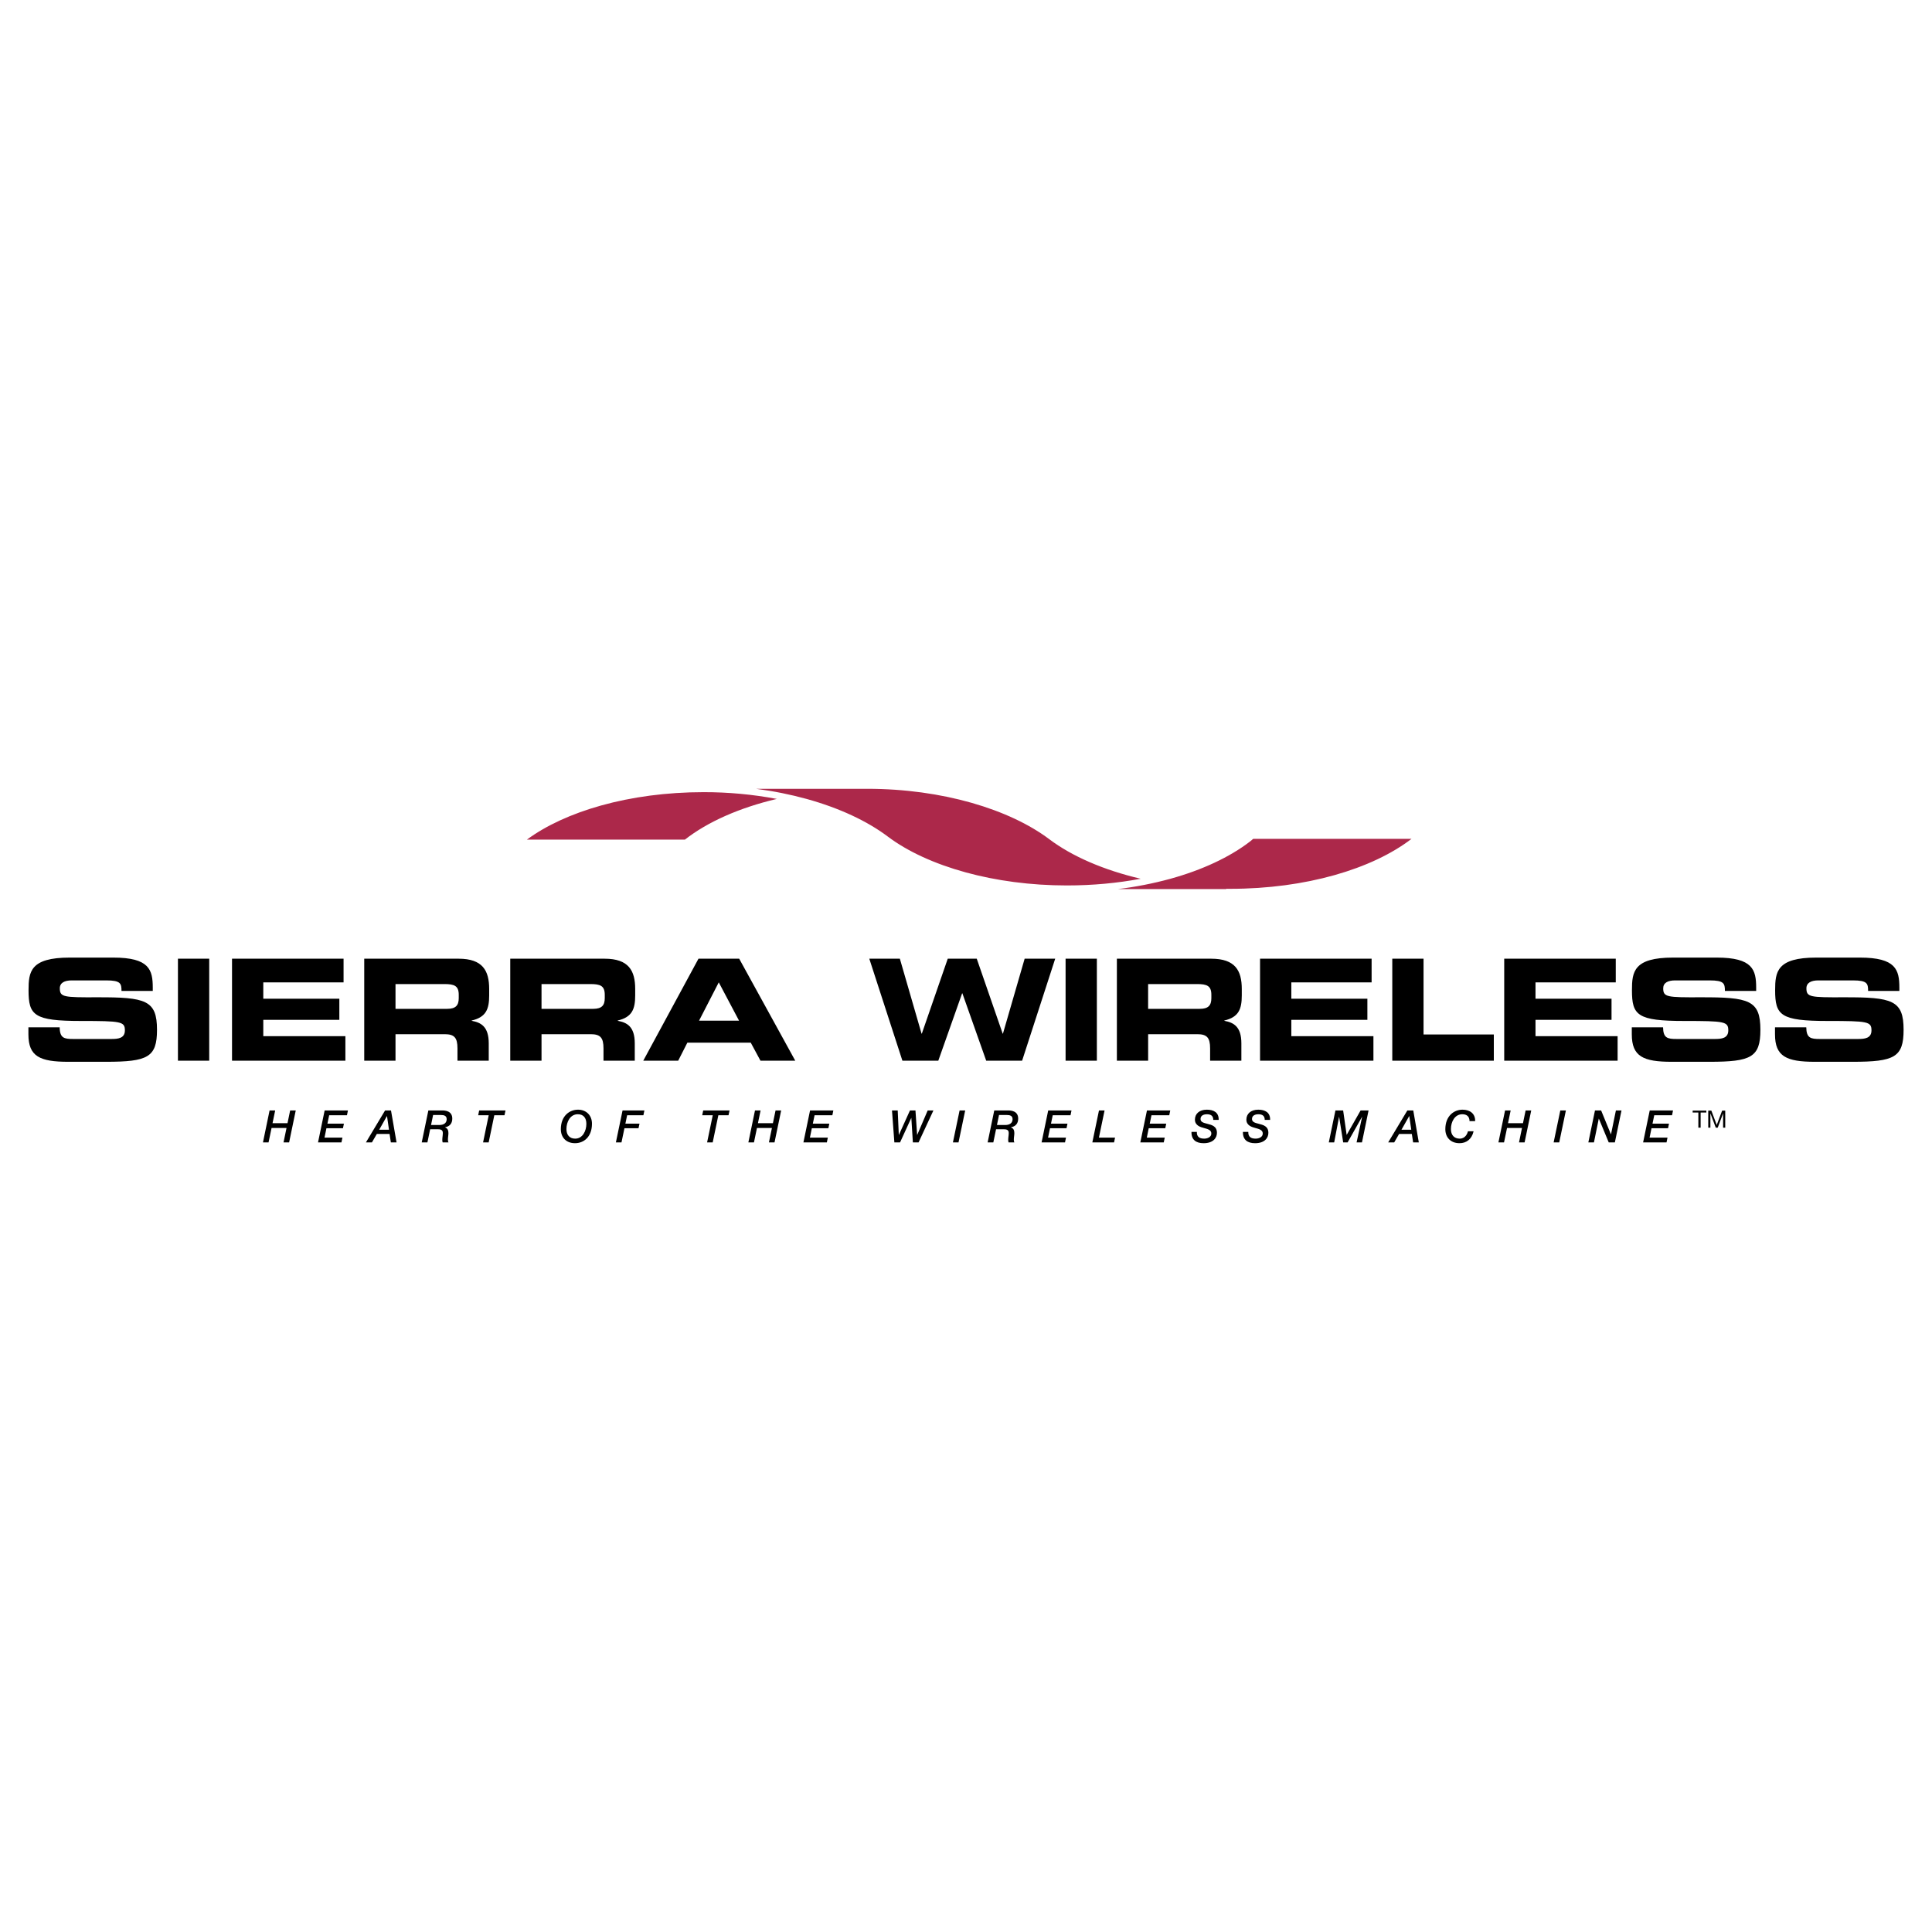
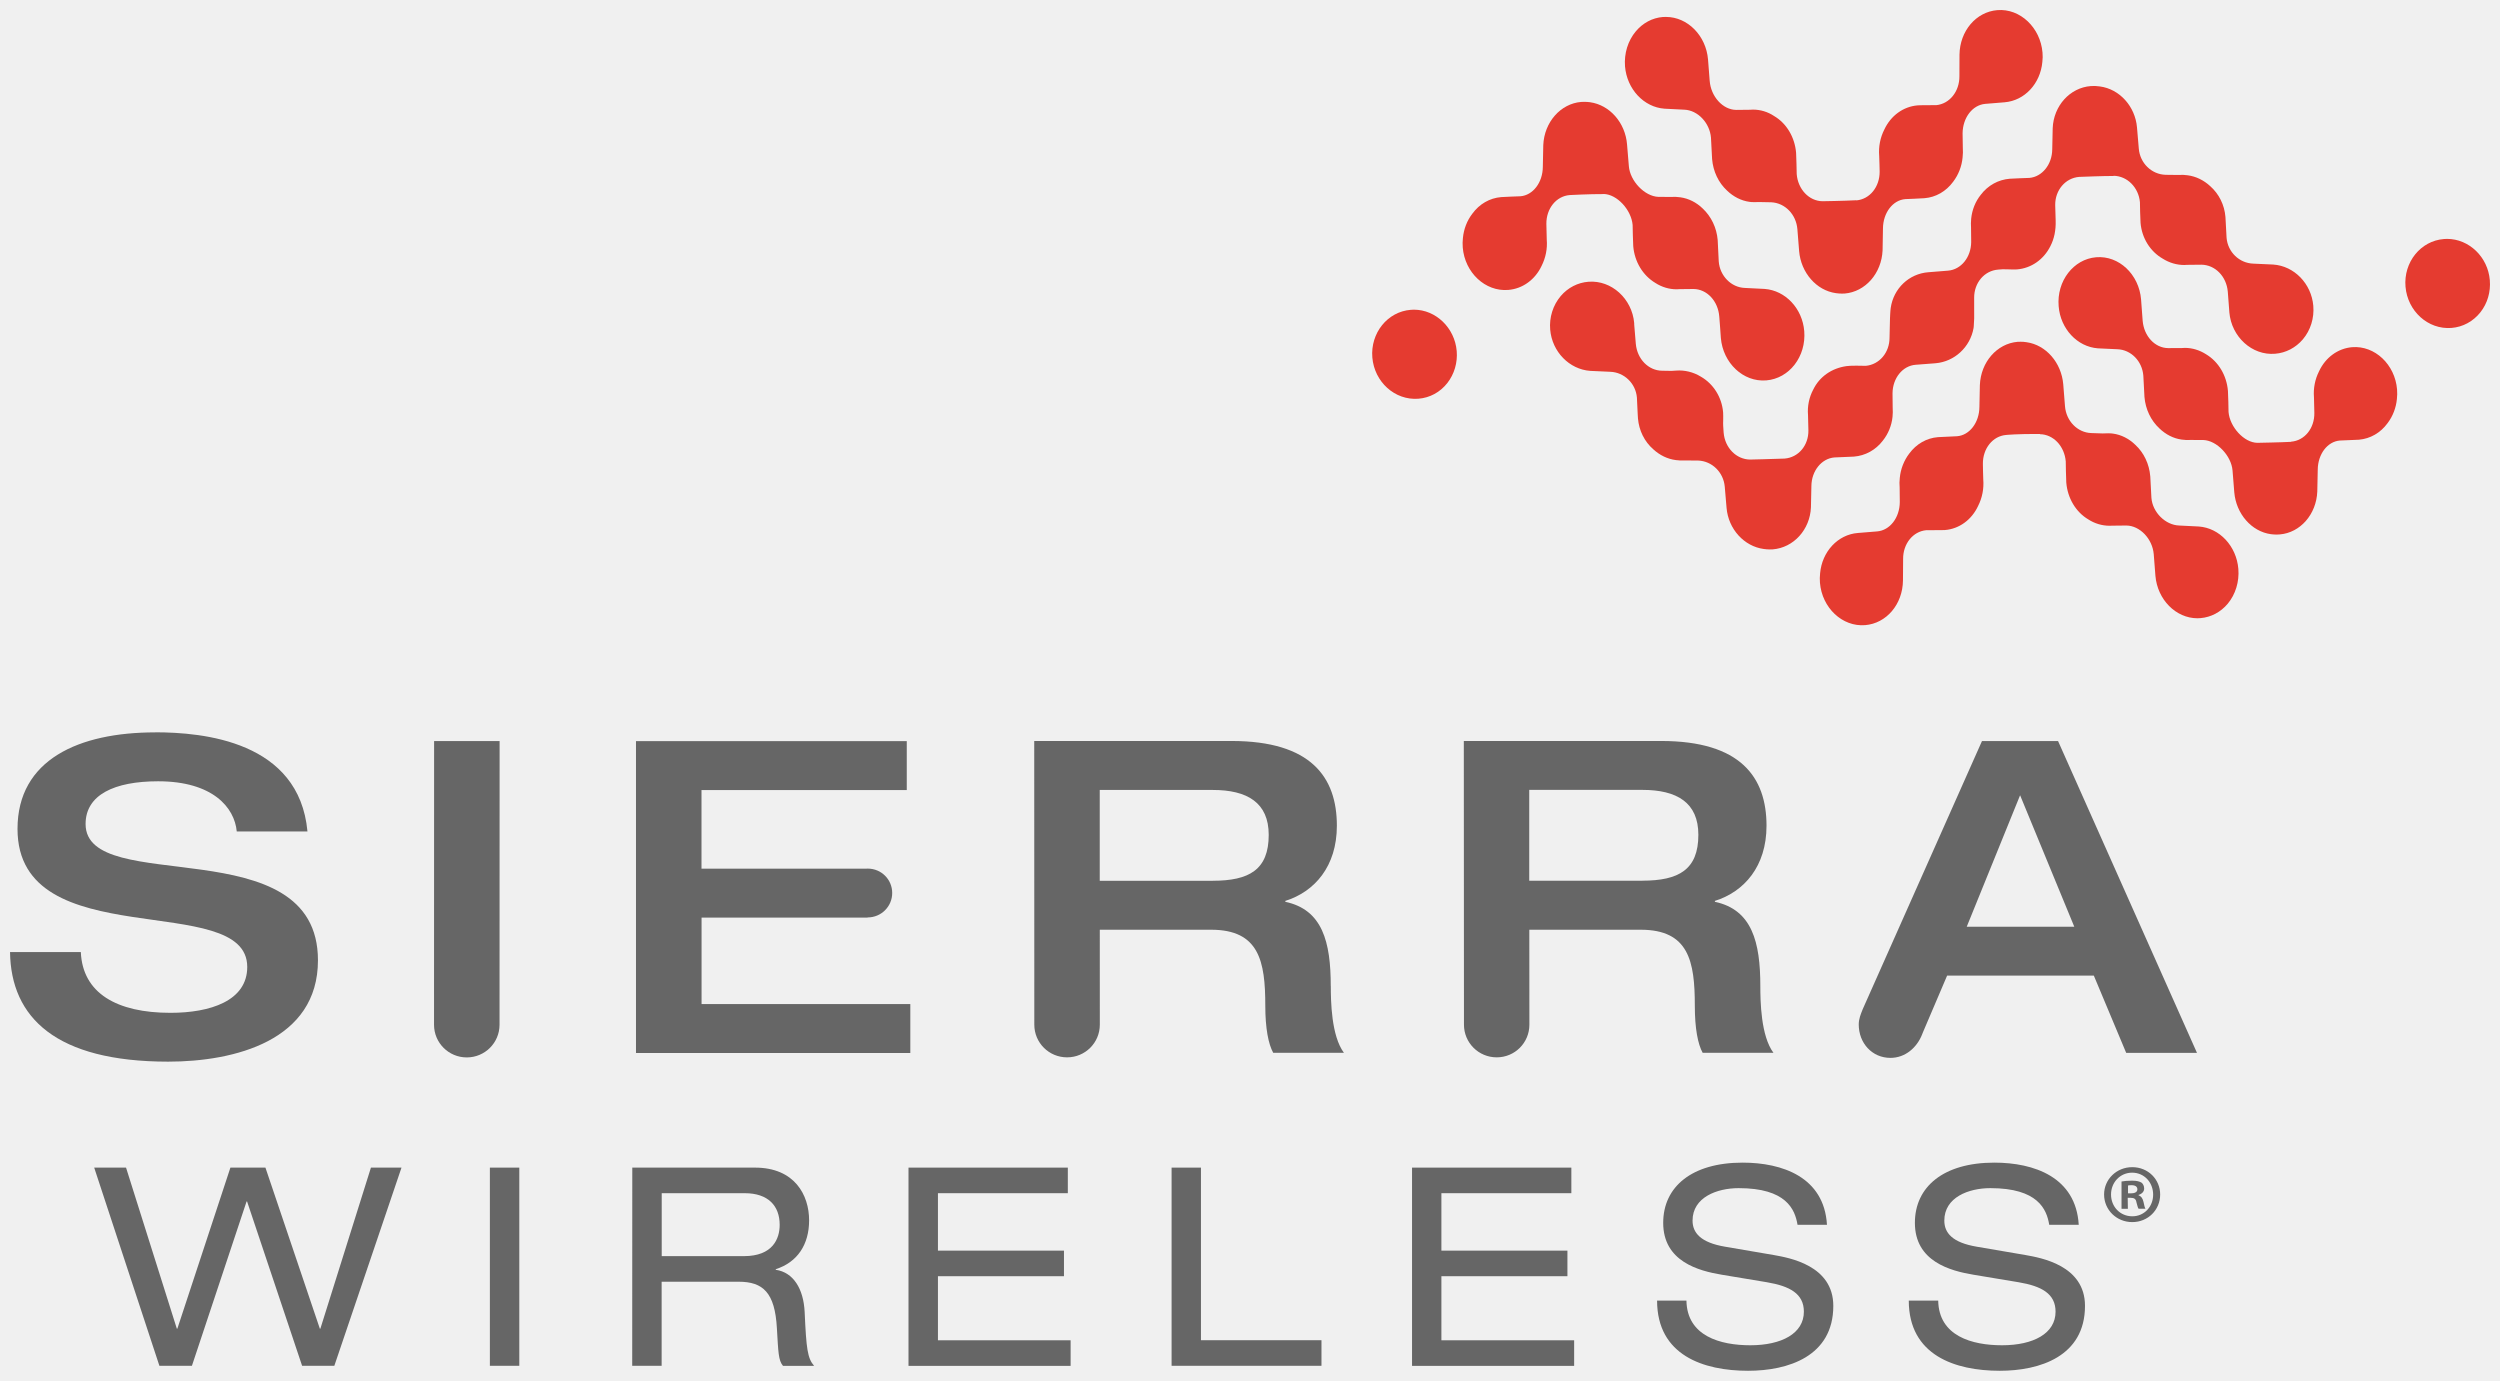
- <svg xmlns="http://www.w3.org/2000/svg" width="2500" height="2500" viewBox="0 0 192.756 192.756">
-   <g fill-rule="evenodd" clip-rule="evenodd">
-     <path fill="#fff" d="M0 0h192.756v192.756H0V0z" />
-     <path d="M2.834 102.494h3.12c.014 1.082.45 1.166 1.349 1.166h3.822c.66 0 1.335-.07 1.335-.857 0-.885-.366-.941-4.385-.941-4.693 0-5.227-.562-5.227-3.064 0-1.84.168-3.259 4.103-3.259h4.356c3.597 0 3.935 1.222 3.935 3.007v.322h-3.12c0-.744-.084-1.053-1.518-1.053H7.149c-.703 0-1.181.238-1.181.787 0 .885.379.912 3.724.898 4.847-.014 5.972.281 5.972 3.246 0 2.74-.927 3.189-5.073 3.189h-3.78c-2.838 0-3.977-.533-3.977-2.74v-.701zM17.753 95.65h3.121v10.174h-3.121V95.65zM23.149 95.65h11.129v2.36h-8.01v1.631h7.588v2.107h-7.588v1.631h8.192v2.445H23.149V95.65zM36.341 95.65h9.415c2.403 0 3.049 1.194 3.049 3.022v.646c0 1.361-.309 2.162-1.743 2.5v.029c.928.168 1.7.576 1.7 2.248v1.729h-3.12v-1.223c0-1.068-.309-1.42-1.278-1.42H39.46v2.643h-3.12V95.65h.001zm3.119 5.002h5.157c.843 0 1.152-.338 1.152-1.068v-.336c0-.9-.45-1.068-1.433-1.068H39.46v2.472zM50.908 95.65h9.415c2.403 0 3.05 1.194 3.05 3.022v.646c0 1.361-.31 2.162-1.743 2.5v.029c.928.168 1.701.576 1.701 2.248v1.729h-3.12v-1.223c0-1.068-.309-1.42-1.279-1.42h-4.904v2.643h-3.12V95.65zm3.12 5.002h5.157c.843 0 1.152-.338 1.152-1.068v-.336c0-.9-.45-1.068-1.433-1.068h-4.876v2.472zM69.688 95.65h4.062l5.592 10.174h-3.47l-.97-1.799h-6.323l-.914 1.799H64.18l5.508-10.174zm.057 6.182h3.99l-2.023-3.822-1.967 3.822zM86.73 95.65h3.049l2.164 7.475h.028l2.586-7.475h2.894l2.586 7.475h.027l2.165-7.475h3.048l-3.3 10.174h-3.584l-2.375-6.717h-.028l-2.375 6.717h-3.583L86.73 95.65zM106.314 95.65h3.12v10.174h-3.12V95.65zM111.43 95.65h9.414c2.402 0 3.049 1.194 3.049 3.022v.646c0 1.361-.309 2.162-1.742 2.5v.029c.928.168 1.701.576 1.701 2.248v1.729h-3.119v-1.223c0-1.068-.311-1.42-1.279-1.42h-4.904v2.643h-3.119V95.65h-.001zm3.119 5.002h5.156c.844 0 1.152-.338 1.152-1.068v-.336c0-.9-.449-1.068-1.434-1.068h-4.875v2.472h.001zM125.715 95.65h11.131v2.36h-8.01v1.631h7.588v2.107h-7.588v1.631h8.191v2.445h-11.312V95.65zM138.908 95.65h3.119v7.559h7.012v2.615h-10.131V95.65zM150.076 95.65h11.129v2.36h-8.008v1.631h7.586v2.107h-7.586v1.631h8.192v2.445h-11.313V95.65zM162.805 102.494h3.119c.016 1.082.451 1.166 1.35 1.166h3.822c.66 0 1.336-.07 1.336-.857 0-.885-.367-.941-4.385-.941-4.693 0-5.227-.562-5.227-3.064 0-1.84.168-3.259 4.102-3.259h4.357c3.596 0 3.934 1.222 3.934 3.007v.322h-3.119c0-.744-.084-1.053-1.518-1.053h-3.457c-.703 0-1.18.238-1.18.787 0 .885.379.912 3.723.898 4.848-.014 5.973.281 5.973 3.246 0 2.74-.928 3.189-5.072 3.189h-3.781c-2.838 0-3.977-.533-3.977-2.74v-.701zM177.092 102.494h3.119c.016 1.082.451 1.166 1.35 1.166h3.822c.66 0 1.334-.07 1.334-.857 0-.885-.365-.941-4.383-.941-4.693 0-5.229-.562-5.229-3.064 0-1.84.17-3.259 4.104-3.259h4.355c3.598 0 3.936 1.222 3.936 3.007v.322h-3.119c0-.744-.084-1.053-1.518-1.053h-3.457c-.703 0-1.18.238-1.18.787 0 .885.379.912 3.723.898 4.848-.014 5.973.281 5.973 3.246 0 2.74-.928 3.189-5.074 3.189h-3.779c-2.838 0-3.977-.533-3.977-2.74v-.701zM26.896 110.789h.559l-.264 1.27h1.494l.263-1.27h.559l-.662 3.191h-.558l.299-1.439h-1.493l-.3 1.439h-.558l.661-3.191zM32.39 110.789h2.324l-.098.482h-1.775l-.174.836h1.645l-.094.455h-1.649l-.193.936h1.789l-.099.482h-2.337l.661-3.191zM38.42 110.789h.59l.554 3.191h-.568l-.129-.846h-1.27l-.491.846h-.599l1.913-3.191zm.192.563h-.009l-.769 1.359h.975l-.197-1.359zM42.737 110.789h1.382c.272 0 1.005.035 1.005.812 0 .506-.272.787-.724.867v.01c.268.098.34.312.34.576 0 .219-.054.443-.049.662 0 .09.009.184.058.264h-.585a.737.737 0 0 1-.036-.246c0-.236.053-.465.053-.697 0-.371-.299-.371-.599-.371h-.666l-.273 1.314h-.568l.662-3.191zm.268 1.453h.818c.474 0 .742-.211.742-.582 0-.348-.277-.416-.572-.416h-.782l-.206.998zM47.806 110.789h2.629l-.103.482h-1.015l-.563 2.709h-.559l.563-2.709h-1.05l.098-.482zM57.666 110.713c.84 0 1.395.576 1.395 1.395 0 1.342-.836 1.949-1.689 1.949-.913 0-1.417-.604-1.417-1.395 0-1.342.879-1.949 1.711-1.949zm-.277 2.889c.737 0 1.113-.766 1.113-1.477 0-.594-.294-.957-.854-.957-.76 0-1.135.766-1.135 1.477 0 .593.317.957.876.957zM62.113 110.789h2.178l-.099.482h-1.623l-.174.836h1.408l-.098.455h-1.404l-.295 1.418h-.559l.666-3.191zM70.158 110.789h2.629l-.103.482h-1.015l-.563 2.709h-.559l.564-2.709H70.06l.098-.482zM75.325 110.789h.559l-.264 1.27h1.493l.264-1.27h.559l-.662 3.191h-.559l.3-1.439h-1.493l-.3 1.439h-.558l.661-3.191zM80.819 110.789h2.324l-.098.482H81.27l-.174.836h1.645l-.094.455h-1.649l-.193.936h1.788l-.098.482h-2.338l.662-3.191zM88.994 110.789h.572l.107 2.441h.009l1.105-2.441h.549l.165 2.441h.009l1.046-2.441h.572l-1.483 3.191h-.568l-.152-2.439h-.009l-1.118 2.439h-.567l-.237-3.191zM95.739 110.789h.558l-.666 3.191h-.559l.667-3.191zM99.197 110.789h1.381c.273 0 1.006.035 1.006.812 0 .506-.271.787-.723.867v.01c.268.098.34.312.34.576 0 .219-.055.443-.051.662 0 .09.01.184.059.264h-.586a.791.791 0 0 1-.035-.246c0-.236.055-.465.055-.697 0-.371-.301-.371-.6-.371h-.666l-.273 1.314h-.568l.661-3.191zm.27 1.453h.816c.475 0 .742-.211.742-.582 0-.348-.277-.416-.572-.416h-.781l-.205.998zM104.58 110.789h2.324l-.099.482h-1.774l-.174.836h1.645l-.094.455h-1.65l-.192.936h1.788l-.098.482h-2.338l.662-3.191zM109.645 110.789h.558l-.564 2.709h1.609l-.098.482h-2.168l.663-3.191zM114.432 110.789h2.324l-.098.482h-1.775l-.174.836h1.645l-.094.455h-1.651l-.191.936h1.789l-.1.482h-2.337l.662-3.191zM119.41 112.926c-.021.496.27.676.734.676.303 0 .711-.139.711-.51 0-.363-.371-.451-.766-.559-.281-.078-.871-.221-.871-.828 0-.576.434-.992 1.189-.992.666 0 1.207.268 1.18 1.02h-.537c-.004-.398-.219-.564-.652-.564-.152 0-.621.045-.621.471 0 .312.312.389.666.479.451.115.971.236.971.906 0 .496-.363 1.033-1.328 1.033-.75 0-1.234-.336-1.211-1.131h.535v-.001zM124.543 112.926c-.023.496.268.676.732.676.305 0 .711-.139.711-.51 0-.363-.371-.451-.764-.559-.281-.078-.871-.221-.871-.828 0-.576.434-.992 1.188-.992.666 0 1.207.268 1.18 1.02h-.535c-.004-.398-.219-.564-.652-.564-.152 0-.621.045-.621.471 0 .312.312.389.666.479.451.115.969.236.969.906 0 .496-.361 1.033-1.328 1.033-.75 0-1.232-.336-1.211-1.131h.536v-.001zM133.236 110.789h.77l.348 2.432h.009l1.385-2.432h.793l-.658 3.191h-.537l.554-2.556h-.007l-1.444 2.556h-.439l-.403-2.556h-.007l-.489 2.556h-.537l.662-3.191zM140.412 110.789h.59l.553 3.191h-.566l-.131-.846h-1.27l-.49.846h-.6l1.914-3.191zm.192.563h-.01l-.768 1.359h.975l-.197-1.359zM146.615 111.854c0-.447-.264-.686-.721-.686-.76 0-1.135.766-1.135 1.477 0 .594.318.957.877.957.576 0 .764-.516.826-.734h.559c-.184.805-.736 1.189-1.402 1.189-.912 0-1.418-.604-1.418-1.395 0-1.342.881-1.949 1.713-1.949.756 0 1.283.406 1.26 1.141h-.559zM150.16 110.789h.559l-.264 1.27h1.492l.264-1.27h.56l-.662 3.191h-.558l.299-1.439h-1.493l-.3 1.439h-.559l.662-3.191zM155.672 110.789h.558l-.666 3.191h-.558l.666-3.191zM159.131 110.789h.613l.979 2.383h.007l.489-2.383h.558l-.662 3.191h-.611l-.984-2.369h-.01l-.483 2.369h-.558l.662-3.191zM164.594 110.789h2.324l-.098.482h-1.775l-.174.836h1.645l-.094.455h-1.651l-.191.936h1.787l-.097.482h-2.338l.662-3.191zM169.445 110.998h-.568v-.191h1.363v.191h-.568v1.512h-.227v-1.512zM170.432 110.807h.31l.537 1.431.539-1.431h.309v1.703h-.213v-1.416h-.006l-.531 1.416h-.193l-.532-1.416h-.006v1.416h-.214v-1.703z" />
-     <path d="M68.331 83.771c2.251-1.764 5.429-3.18 9.175-4.063a39.337 39.337 0 0 0-7.308-.674c-3.699 0-7.178.481-10.216 1.328-2.959.826-5.5 1.997-7.416 3.409h15.765zm43.189 4.934h10.83v-.03l.406.002c7.523 0 14.156-1.978 18.072-4.986h-15.795l-.318.266c-2.027 1.558-4.766 2.842-7.969 3.726a36.694 36.694 0 0 1-5.226 1.022zm2.287-1.032c-3.695-.865-6.859-2.243-9.115-3.942-3.945-2.971-10.653-5.032-18.176-5.032H75.425c1.774.23 3.468.574 5.052 1.012 3.253.9 6.042 2.204 8.098 3.752 1.97 1.483 4.651 2.72 7.785 3.578 3.021.827 6.459 1.3 10.078 1.3 2.589 0 5.07-.236 7.369-.668z" fill="#ac284a" />
+ <svg xmlns="http://www.w3.org/2000/svg" width="125.2" height="69.15" viewBox="0 0 33.126 18.296" version="1.1" id="svg12315">
+   <defs id="defs12309" />
+   <g id="layer1" transform="translate(-81.08725,-133.5054)">
+     <g id="g12450" transform="translate(0.1322917,-0.1322915)">
+       <path id="path11632" style="fill:#666666;fill-opacity:1;fill-rule:nonzero;stroke:none;stroke-width:0.353" d="m 84.229,149.558 h -0.007 l -0.724,2.177 h -0.431 l -0.864,-2.626 h 0.422 l 0.673,2.134 h 0.007 l 0.703,-2.134 h 0.464 l 0.721,2.134 h 0.007 l 0.67,-2.134 h 0.405 l -0.89,2.626 h -0.427 z" />
+       <path d="m 87.446,149.109 h 0.39 v 2.626 h -0.39 z" style="fill:#666666;fill-opacity:1;fill-rule:nonzero;stroke:none;stroke-width:0.353" id="path11634" />
+       <path id="path11638" style="fill:#666666;fill-opacity:1;fill-rule:nonzero;stroke:none;stroke-width:0.353" d="m 89.333,149.109 h 1.626 c 0.526,0 0.717,0.364 0.717,0.699 0,0.321 -0.155,0.555 -0.442,0.647 v 0.008 c 0.232,0.033 0.368,0.25 0.383,0.559 0.022,0.489 0.037,0.611 0.125,0.714 h -0.412 c -0.062,-0.073 -0.062,-0.183 -0.081,-0.5 -0.026,-0.471 -0.183,-0.615 -0.507,-0.615 h -1.02 v 1.114 h -0.39 z m 1.479,1.173 c 0.383,0 0.474,-0.231 0.474,-0.415 0,-0.25 -0.151,-0.419 -0.463,-0.419 h -1.1 v 0.834 z" />
+       <path id="path11642" style="fill:#666666;fill-opacity:1;fill-rule:nonzero;stroke:none;stroke-width:0.353" d="m 92.993,149.109 h 2.111 v 0.339 h -1.721 v 0.761 h 1.67 v 0.339 h -1.67 v 0.849 h 1.758 v 0.339 H 92.993 Z" />
+       <path id="path11646" style="fill:#666666;fill-opacity:1;fill-rule:nonzero;stroke:none;stroke-width:0.353" d="m 96.479,149.109 h 0.389 v 2.287 h 1.597 v 0.339 h -1.986 z" />
+       <path id="path11650" style="fill:#666666;fill-opacity:1;fill-rule:nonzero;stroke:none;stroke-width:0.353" d="m 99.665,149.109 h 2.111 v 0.339 h -1.722 v 0.761 h 1.67 v 0.339 h -1.67 v 0.849 h 1.759 v 0.339 h -2.148 z" />
+       <path id="path11654" style="fill:#666666;fill-opacity:1;fill-rule:nonzero;stroke:none;stroke-width:0.353" d="m 103.301,150.871 c 0.007,0.471 0.45,0.592 0.846,0.592 0.416,0 0.71,-0.157 0.71,-0.445 0,-0.239 -0.188,-0.339 -0.489,-0.39 l -0.595,-0.099 c -0.313,-0.052 -0.78,-0.177 -0.78,-0.688 0,-0.478 0.379,-0.798 1.052,-0.798 0.526,0 1.081,0.191 1.118,0.824 h -0.39 c -0.034,-0.207 -0.151,-0.486 -0.78,-0.486 -0.287,0 -0.611,0.121 -0.611,0.43 0,0.162 0.107,0.291 0.431,0.346 l 0.643,0.11 c 0.206,0.037 0.791,0.136 0.791,0.674 0,0.669 -0.599,0.86 -1.129,0.86 -0.592,0 -1.206,-0.205 -1.206,-0.93 z" />
+       <path id="path11658" style="fill:#666666;fill-opacity:1;fill-rule:nonzero;stroke:none;stroke-width:0.353" d="m 106.637,150.871 c 0.008,0.471 0.449,0.592 0.846,0.592 0.416,0 0.709,-0.157 0.709,-0.445 0,-0.239 -0.187,-0.339 -0.489,-0.39 l -0.595,-0.099 c -0.313,-0.052 -0.78,-0.177 -0.78,-0.688 0,-0.478 0.379,-0.798 1.052,-0.798 0.526,0 1.082,0.191 1.119,0.824 h -0.391 c -0.033,-0.207 -0.151,-0.486 -0.78,-0.486 -0.287,0 -0.61,0.121 -0.61,0.43 0,0.162 0.105,0.291 0.43,0.346 l 0.643,0.11 c 0.206,0.037 0.791,0.136 0.791,0.674 0,0.669 -0.599,0.86 -1.129,0.86 -0.592,0 -1.206,-0.205 -1.206,-0.93 z" />
+       <path id="path11662" style="fill:#666666;fill-opacity:1;fill-rule:nonzero;stroke:none;stroke-width:0.353" d="m 83.009,143.341 c 0.636,0 1.91,0.116 2.02,1.314 h -0.937 c -0.029,-0.318 -0.319,-0.665 -1.042,-0.665 -0.579,0 -0.961,0.179 -0.961,0.566 0,0.973 3.079,0.041 3.079,1.806 0,1.065 -1.106,1.343 -1.985,1.343 -1.487,0 -2.084,-0.584 -2.095,-1.452 h 0.938 c 0.023,0.544 0.475,0.805 1.187,0.805 0.526,0 1.018,-0.157 1.018,-0.608 0,-1.025 -3.044,-0.133 -3.044,-1.829 0,-0.92 0.816,-1.279 1.823,-1.279" />
+       <path id="path11666" style="fill:#666666;fill-opacity:1;fill-rule:nonzero;stroke:none;stroke-width:0.353" d="m 86.707,143.457 c 0,0 -0.001,3.755 -0.001,3.759 0,0.24 0.194,0.433 0.434,0.433 0.239,0 0.434,-0.193 0.434,-0.433 0,-10e-4 0.001,-3.759 0.001,-3.759 z" />
+       <path id="path11670" style="fill:#666666;fill-opacity:1;fill-rule:nonzero;stroke:none;stroke-width:0.353" d="m 92.453,145.147 c 0.18,0 0.324,0.144 0.324,0.323 0,0.179 -0.145,0.324 -0.325,0.324 h -0.001 v 0.002 h -2.2 v 1.146 h 2.766 v 0.648 h -3.635 v -4.132 h 3.588 v 0.648 h -2.72 v 1.042 h 2.175 z" />
+       <path id="path11674" style="fill:#666666;fill-opacity:1;fill-rule:nonzero;stroke:none;stroke-width:0.353" d="m 108.225,143.457 h -1.008 l -1.579,3.55 c -0.028,0.07 -0.054,0.131 -0.054,0.206 0,0.245 0.176,0.442 0.42,0.442 0.196,0 0.349,-0.135 0.418,-0.307 l 0.014,-0.035 0.319,-0.748 h 1.944 l 0.429,1.024 h 0.938 z m -1.21,2.46 0.707,-1.742 0.718,1.742 z" />
+       <path id="path11678" style="fill:#666666;fill-opacity:1;fill-rule:nonzero;stroke:none;stroke-width:0.353" d="m 104.28,146.704 c 0,-0.585 -0.11,-1.012 -0.602,-1.117 v -0.012 c 0.388,-0.122 0.684,-0.457 0.684,-0.996 0,-0.642 -0.342,-1.123 -1.395,-1.123 h -2.616 c 0,0 0.002,3.758 0.002,3.759 0,0.24 0.194,0.433 0.434,0.433 0.24,0 0.433,-0.193 0.433,-0.433 0,-0.004 -10e-4,-1.258 -10e-4,-1.258 h 1.476 c 0.636,0 0.717,0.416 0.717,1.006 0,0.301 0.04,0.509 0.104,0.625 h 0.938 c -0.168,-0.225 -0.174,-0.689 -0.174,-0.885 m -1.563,-1.395 h -1.499 v -1.204 h 1.499 c 0.458,0 0.742,0.168 0.742,0.595 0,0.463 -0.261,0.608 -0.742,0.608" />
+       <path id="path11682" style="fill:#666666;fill-opacity:1;fill-rule:nonzero;stroke:none;stroke-width:0.353" d="m 98.588,146.704 c 0,-0.585 -0.109,-1.012 -0.602,-1.117 v -0.012 c 0.388,-0.122 0.683,-0.457 0.683,-0.996 0,-0.642 -0.341,-1.123 -1.395,-1.123 h -2.615 c 0,0 0.001,3.758 0.001,3.759 0,0.24 0.194,0.433 0.434,0.433 0.24,0 0.434,-0.193 0.434,-0.433 0,-0.004 -3.53e-4,-1.258 -3.53e-4,-1.258 h 1.475 c 0.636,0 0.718,0.416 0.718,1.006 0,0.301 0.041,0.509 0.105,0.625 h 0.937 c -0.168,-0.225 -0.174,-0.689 -0.174,-0.885 M 97.025,145.309 h -1.498 v -1.204 h 1.498 c 0.457,0 0.741,0.168 0.741,0.595 0,0.463 -0.26,0.608 -0.741,0.608" />
+       <path id="path11686" style="fill:#e53b30;fill-opacity:1;fill-rule:nonzero;stroke:none;stroke-width:0.353" d="m 108.96,135.967 c 0.182,0.002 0.333,0.155 0.35,0.351 0,0.023 0.004,0.229 0.008,0.273 0.017,0.201 0.128,0.379 0.294,0.474 0.087,0.055 0.186,0.084 0.285,0.084 0.014,0 0.028,-7.1e-4 0.039,-0.002 0.018,-3.6e-4 0.187,-0.002 0.188,-0.002 0.183,0.002 0.332,0.155 0.35,0.356 0,0 0.021,0.269 0.021,0.277 0.028,0.322 0.3,0.573 0.606,0.547 0.142,-0.011 0.272,-0.079 0.367,-0.19 0.103,-0.121 0.153,-0.283 0.139,-0.446 -0.025,-0.292 -0.252,-0.527 -0.531,-0.546 l -0.263,-0.012 c -0.187,-0.006 -0.339,-0.154 -0.355,-0.342 -10e-4,-0.025 -0.013,-0.246 -0.015,-0.277 -0.013,-0.159 -0.085,-0.304 -0.201,-0.407 -0.086,-0.08 -0.191,-0.131 -0.302,-0.145 -0.039,-0.006 -0.075,-0.007 -0.119,-0.004 -0.036,0 -0.17,-0.002 -0.171,-0.002 -0.187,-0.006 -0.339,-0.155 -0.355,-0.346 l -0.024,-0.282 c -0.024,-0.28 -0.232,-0.509 -0.492,-0.543 -0.041,-0.006 -0.08,-0.008 -0.119,-0.005 -0.277,0.021 -0.494,0.261 -0.506,0.558 l -0.006,0.281 c -0.002,0.201 -0.135,0.364 -0.303,0.378 -0.024,10e-4 -0.228,0.008 -0.259,0.011 -0.153,0.012 -0.29,0.088 -0.385,0.213 -0.072,0.09 -0.115,0.199 -0.127,0.315 -0.004,0.042 -0.005,0.084 -0.002,0.121 7e-4,0.018 0.002,0.19 0.002,0.19 -0.002,0.202 -0.134,0.365 -0.307,0.379 l -0.262,0.021 c -0.255,0.02 -0.459,0.214 -0.497,0.471 -0.006,0.038 -0.009,0.125 -0.01,0.144 l -0.006,0.252 c 7e-4,0.197 -0.134,0.356 -0.314,0.373 -0.017,0 -0.071,-0.002 -0.126,-0.002 -0.062,0 -0.105,0.002 -0.131,0.006 -0.197,0.028 -0.357,0.141 -0.439,0.309 -0.056,0.104 -0.08,0.223 -0.07,0.34 7.1e-4,0.017 0.005,0.203 0.005,0.203 0.003,0.199 -0.133,0.359 -0.316,0.373 -0.146,0.006 -0.457,0.013 -0.457,0.013 -0.182,-0.002 -0.333,-0.155 -0.35,-0.356 l -0.006,-0.089 c -0.002,-0.02 -7.1e-4,-0.051 0,-0.08 0,-0.037 0.001,-0.072 -0.001,-0.099 -0.016,-0.201 -0.129,-0.38 -0.296,-0.475 -0.099,-0.061 -0.216,-0.088 -0.323,-0.08 l -0.018,0.001 c -0.015,7e-4 -0.035,0.002 -0.047,0.003 l -0.123,-0.002 c -0.182,-0.001 -0.332,-0.155 -0.35,-0.357 l -0.021,-0.254 c 3.6e-4,-0.006 3.6e-4,-0.013 -3.5e-4,-0.021 -0.028,-0.322 -0.301,-0.571 -0.606,-0.547 -0.142,0.011 -0.272,0.078 -0.367,0.189 -0.103,0.121 -0.154,0.283 -0.14,0.446 0.025,0.292 0.253,0.526 0.531,0.546 l 0.264,0.012 c 0.186,0.006 0.339,0.155 0.354,0.342 l 0.01,0.21 c 0.001,0.025 0.002,0.045 0.004,0.067 0.014,0.16 0.086,0.306 0.203,0.408 0.086,0.079 0.189,0.129 0.299,0.143 0.04,0.006 0.078,0.007 0.12,0.005 0.035,0 0.173,0.001 0.173,0.001 0.186,0.006 0.338,0.155 0.355,0.346 l 0.024,0.282 c 0.024,0.28 0.232,0.509 0.493,0.544 0.028,0.004 0.054,0.006 0.08,0.006 0.013,0 0.026,-3.5e-4 0.039,-0.001 0.276,-0.022 0.494,-0.261 0.506,-0.558 l 0.006,-0.281 c 0.002,-0.202 0.135,-0.365 0.305,-0.379 0,0 0.229,-0.009 0.258,-0.011 0.152,-0.012 0.289,-0.088 0.383,-0.211 0.072,-0.09 0.117,-0.2 0.129,-0.315 0.004,-0.042 0.005,-0.084 0.002,-0.122 0,-0.017 -0.002,-0.191 -0.002,-0.191 0.002,-0.202 0.134,-0.365 0.307,-0.378 l 0.262,-0.02 c 0.252,-0.021 0.46,-0.213 0.505,-0.467 0.001,-0.007 0.003,-0.013 0.008,-0.127 l -3.5e-4,-0.274 c -10e-4,-0.198 0.135,-0.359 0.318,-0.373 l 0.054,-0.004 0.011,-3.5e-4 c 0.017,0 0.04,0.001 0.065,0.001 0.046,0.002 0.094,0.003 0.118,0.001 0.191,-0.015 0.357,-0.132 0.445,-0.31 0.049,-0.095 0.073,-0.208 0.069,-0.337 -0.002,-0.075 -0.006,-0.206 -0.006,-0.206 -0.002,-0.198 0.135,-0.358 0.317,-0.373 0,0 0.357,-0.014 0.457,-0.012" />
+       <path id="path11690" style="fill:#e53b30;fill-opacity:1;fill-rule:nonzero;stroke:none;stroke-width:0.353" d="m 105.552,136.293 c 0.178,-0.015 0.311,-0.179 0.309,-0.383 0,0 -0.004,-0.188 -0.006,-0.207 -0.01,-0.122 0.014,-0.243 0.068,-0.349 0.086,-0.184 0.251,-0.304 0.44,-0.32 0.009,-7e-4 0.034,-0.003 0.196,-0.003 h 0.052 c 0.176,-0.017 0.308,-0.18 0.307,-0.383 l 10e-4,-0.285 c 0.004,-0.314 0.219,-0.568 0.501,-0.591 0.302,-0.025 0.571,0.231 0.599,0.562 0.004,0.041 0.003,0.083 -0.002,0.124 -0.026,0.288 -0.235,0.513 -0.5,0.535 l -0.257,0.021 c -0.169,0.015 -0.297,0.182 -0.3,0.389 0,0 0.002,0.176 0.003,0.195 0.003,0.04 0.002,0.083 -0.003,0.127 -0.011,0.117 -0.055,0.229 -0.125,0.321 -0.094,0.128 -0.23,0.206 -0.381,0.218 -0.028,0.003 -0.23,0.011 -0.253,0.012 -0.165,0.013 -0.294,0.18 -0.296,0.388 l -0.005,0.29 c -0.013,0.305 -0.228,0.55 -0.501,0.573 -0.013,0.001 -0.026,0.001 -0.039,0.001 -0.025,0 -0.051,-0.002 -0.079,-0.006 -0.258,-0.036 -0.463,-0.271 -0.487,-0.558 l -0.023,-0.29 c -0.016,-0.196 -0.165,-0.348 -0.347,-0.356 l -0.153,-0.003 c -0.02,0.001 -0.052,0.001 -0.072,0.001 -0.028,0 -0.048,-0.001 -0.064,-0.004 -0.108,-0.015 -0.211,-0.067 -0.296,-0.149 -0.114,-0.105 -0.184,-0.254 -0.198,-0.417 -0.003,-0.033 -0.014,-0.259 -0.015,-0.285 -0.016,-0.193 -0.174,-0.364 -0.355,-0.37 l -0.259,-0.013 c -0.276,-0.019 -0.5,-0.26 -0.525,-0.561 -0.013,-0.17 0.038,-0.339 0.143,-0.464 0.093,-0.111 0.22,-0.179 0.358,-0.19 0.015,-0.001 0.028,-0.001 0.042,-0.001 0.286,0 0.531,0.248 0.557,0.564 3.6e-4,0.01 0.022,0.283 0.022,0.283 0.016,0.207 0.173,0.383 0.351,0.385 3.5e-4,-3.6e-4 0.165,-0.001 0.183,-0.002 0.012,-0.001 0.025,-0.002 0.039,-0.002 0.099,0 0.197,0.029 0.282,0.086 0.164,0.097 0.273,0.28 0.29,0.487 0.004,0.045 0.007,0.256 0.008,0.281 0.016,0.201 0.163,0.358 0.342,0.36 0,0 0.285,-0.004 0.448,-0.013" />
+       <path id="path11694" style="fill:#e53b30;fill-opacity:1;fill-rule:nonzero;stroke:none;stroke-width:0.353" d="m 102.202,136.208 c 0.178,0.002 0.369,0.21 0.386,0.411 7e-4,0.024 0.004,0.235 0.008,0.28 0.017,0.206 0.127,0.388 0.292,0.487 0.086,0.056 0.184,0.085 0.283,0.085 0.015,0 0.028,-7e-4 0.039,-0.002 0.018,-3.5e-4 0.185,-0.002 0.185,-0.002 0.178,0.002 0.325,0.159 0.341,0.365 0,0 0.021,0.265 0.021,0.284 0.028,0.331 0.296,0.587 0.602,0.562 0.306,-0.025 0.53,-0.318 0.503,-0.652 -0.024,-0.3 -0.249,-0.54 -0.526,-0.56 l -0.26,-0.013 c -0.182,-0.006 -0.332,-0.159 -0.347,-0.351 -7e-4,-0.026 -0.012,-0.252 -0.014,-0.284 -0.014,-0.163 -0.085,-0.311 -0.198,-0.417 -0.085,-0.083 -0.189,-0.134 -0.297,-0.149 -0.041,-0.006 -0.085,-0.008 -0.119,-0.005 h -0.015 c -0.045,0 -0.156,-7.1e-4 -0.157,-7.1e-4 -0.182,-0.007 -0.375,-0.21 -0.391,-0.406 l -0.024,-0.289 c -0.023,-0.288 -0.23,-0.523 -0.49,-0.559 -0.026,-0.004 -0.051,-0.005 -0.077,-0.005 -0.013,0 -0.027,0 -0.041,0.001 -0.273,0.023 -0.489,0.268 -0.502,0.572 l -0.006,0.29 c -0.002,0.207 -0.131,0.374 -0.296,0.388 -0.023,7e-4 -0.225,0.008 -0.255,0.011 -0.152,0.012 -0.289,0.091 -0.383,0.22 -0.071,0.092 -0.114,0.205 -0.125,0.323 -0.005,0.04 -0.005,0.082 -0.002,0.125 0.027,0.331 0.297,0.587 0.603,0.562 0.19,-0.015 0.356,-0.136 0.442,-0.319 0.054,-0.107 0.078,-0.228 0.068,-0.348 -10e-4,-0.018 -0.005,-0.208 -0.005,-0.208 -0.002,-0.204 0.131,-0.368 0.31,-0.382 0,0 0.264,-0.014 0.449,-0.013" />
+       <path id="path11698" style="fill:#e53b30;fill-opacity:1;fill-rule:nonzero;stroke:none;stroke-width:0.353" d="m 107.985,139.391 c 0.178,0.002 0.325,0.159 0.342,0.36 7.1e-4,0.024 0.003,0.235 0.007,0.281 0.017,0.207 0.127,0.39 0.29,0.487 0.086,0.056 0.184,0.085 0.283,0.085 0.013,0 0.027,-3.6e-4 0.038,-0.001 0.018,-0.001 0.184,-0.002 0.184,-0.002 0.178,0.001 0.347,0.174 0.364,0.381 0,0 0.021,0.273 0.022,0.284 0.026,0.316 0.271,0.564 0.557,0.564 0.014,0 0.028,-7.1e-4 0.042,-0.002 0.138,-0.012 0.265,-0.079 0.358,-0.189 0.104,-0.124 0.156,-0.293 0.142,-0.464 -0.025,-0.301 -0.249,-0.542 -0.525,-0.561 l -0.259,-0.013 c -0.182,-0.006 -0.353,-0.174 -0.368,-0.367 -0.001,-0.026 -0.012,-0.253 -0.015,-0.285 -0.014,-0.163 -0.084,-0.312 -0.198,-0.417 -0.085,-0.083 -0.188,-0.134 -0.296,-0.149 -0.015,-0.002 -0.037,-0.004 -0.064,-0.004 -0.02,0 -0.053,0.001 -0.073,0.002 l -0.152,-0.005 c -0.182,-0.007 -0.331,-0.159 -0.347,-0.355 l -0.023,-0.29 c -0.024,-0.288 -0.229,-0.523 -0.487,-0.559 -0.027,-0.005 -0.053,-0.006 -0.078,-0.006 -0.013,0 -0.026,3.5e-4 -0.04,0.001 -0.273,0.023 -0.488,0.268 -0.5,0.573 l -0.006,0.29 c -0.002,0.208 -0.131,0.375 -0.296,0.388 -0.023,0.001 -0.225,0.01 -0.253,0.012 -0.151,0.012 -0.287,0.09 -0.381,0.218 -0.07,0.092 -0.114,0.204 -0.125,0.321 -0.005,0.044 -0.006,0.087 -0.002,0.127 7.1e-4,0.019 0.002,0.195 0.002,0.195 -0.002,0.207 -0.131,0.374 -0.3,0.388 l -0.257,0.021 c -0.264,0.021 -0.474,0.247 -0.499,0.535 -0.005,0.041 -0.005,0.083 -0.002,0.124 0.027,0.332 0.296,0.587 0.599,0.562 0.282,-0.023 0.497,-0.276 0.501,-0.59 l 0.002,-0.285 c -0.002,-0.203 0.13,-0.367 0.307,-0.383 h 0.051 c 0.162,0 0.188,-0.002 0.196,-0.002 0.189,-0.015 0.355,-0.136 0.44,-0.32 0.054,-0.107 0.078,-0.228 0.068,-0.35 -0.002,-0.019 -0.005,-0.207 -0.005,-0.207 -0.002,-0.204 0.131,-0.369 0.309,-0.383 0,0 0.145,-0.015 0.448,-0.013" />
+       <path id="path11702" style="fill:#e53b30;fill-opacity:1;fill-rule:nonzero;stroke:none;stroke-width:0.353" d="m 111.314,139.49 c 0.178,-0.014 0.31,-0.178 0.307,-0.38 0,0 -0.004,-0.189 -0.005,-0.207 -0.01,-0.12 0.014,-0.241 0.068,-0.347 0.085,-0.182 0.249,-0.302 0.437,-0.318 0.302,-0.024 0.569,0.23 0.596,0.56 0.004,0.043 0.002,0.084 -0.002,0.125 -0.011,0.118 -0.054,0.23 -0.124,0.322 -0.093,0.128 -0.229,0.206 -0.379,0.219 -0.03,0.002 -0.23,0.01 -0.253,0.011 -0.164,0.013 -0.291,0.179 -0.293,0.386 l -0.006,0.289 c -0.012,0.303 -0.226,0.547 -0.497,0.569 -0.013,0.001 -0.027,0.002 -0.041,0.002 -0.024,0 -0.05,-0.002 -0.076,-0.005 -0.257,-0.035 -0.462,-0.27 -0.486,-0.556 l -0.023,-0.288 c -0.016,-0.195 -0.208,-0.398 -0.387,-0.404 -0.002,0 -0.111,-7e-4 -0.156,-7e-4 h -0.015 c -0.033,0.003 -0.077,7e-4 -0.117,-0.005 -0.108,-0.015 -0.21,-0.067 -0.295,-0.149 -0.113,-0.105 -0.183,-0.253 -0.197,-0.415 -0.002,-0.032 -0.013,-0.257 -0.015,-0.283 -0.015,-0.192 -0.163,-0.344 -0.344,-0.35 l -0.258,-0.012 c -0.274,-0.02 -0.497,-0.26 -0.52,-0.558 -0.028,-0.333 0.196,-0.624 0.497,-0.649 0.303,-0.025 0.568,0.229 0.595,0.559 7e-4,0.018 0.021,0.282 0.021,0.282 0.017,0.205 0.163,0.362 0.339,0.363 0,0 0.165,-7e-4 0.183,-0.001 0.011,-0.001 0.025,-0.002 0.038,-0.002 0.098,0 0.195,0.03 0.281,0.085 0.163,0.098 0.272,0.279 0.289,0.485 0.004,0.045 0.008,0.255 0.008,0.279 0.017,0.2 0.206,0.407 0.382,0.409 0,0 0.323,-0.006 0.445,-0.013" />
+       <path id="path11706" style="fill:#e53b30;fill-opacity:1;fill-rule:nonzero;stroke:none;stroke-width:0.353" d="m 99.139,138.375 c 0.027,0.322 0.297,0.57 0.61,0.546 0.151,-0.012 0.287,-0.085 0.383,-0.207 0.093,-0.119 0.138,-0.27 0.125,-0.425 -0.026,-0.307 -0.276,-0.548 -0.567,-0.548 -0.015,0 -0.029,3.6e-4 -0.042,0.002 -0.308,0.024 -0.536,0.308 -0.509,0.633" />
+       <path id="path11710" style="fill:#e53b30;fill-opacity:1;fill-rule:nonzero;stroke:none;stroke-width:0.353" d="m 112.829,137.437 c 0.027,0.322 0.297,0.57 0.609,0.546 0.151,-0.012 0.287,-0.086 0.383,-0.207 0.094,-0.119 0.138,-0.27 0.125,-0.426 -0.025,-0.307 -0.275,-0.547 -0.567,-0.547 -0.014,0 -0.028,3.6e-4 -0.042,0.002 -0.308,0.024 -0.536,0.308 -0.508,0.633" />
+       <path id="path11714" style="fill:#666666;fill-opacity:1;fill-rule:nonzero;stroke:none;stroke-width:0.353" d="m 109.578,149.465 c 0,0.205 -0.161,0.366 -0.37,0.366 -0.207,0 -0.373,-0.161 -0.373,-0.366 0,-0.201 0.165,-0.362 0.373,-0.362 0.21,0 0.37,0.161 0.37,0.362 m -0.651,0 c 0,0.161 0.119,0.289 0.282,0.289 0.159,0 0.276,-0.128 0.276,-0.287 0,-0.161 -0.117,-0.291 -0.278,-0.291 -0.161,0 -0.28,0.13 -0.28,0.289 m 0.223,0.19 h -0.084 v -0.362 c 0.033,-0.006 0.079,-0.011 0.139,-0.011 0.068,0 0.099,0.011 0.126,0.026 0.02,0.015 0.035,0.044 0.035,0.079 0,0.04 -0.031,0.071 -0.075,0.084 v 0.004 c 0.035,0.013 0.055,0.04 0.066,0.088 0.011,0.055 0.018,0.077 0.026,0.091 h -0.091 c -0.011,-0.013 -0.017,-0.047 -0.029,-0.088 -0.006,-0.04 -0.029,-0.057 -0.075,-0.057 h -0.04 z m 0.002,-0.205 h 0.04 c 0.046,0 0.084,-0.015 0.084,-0.053 0,-0.033 -0.024,-0.055 -0.077,-0.055 -0.022,0 -0.037,0.002 -0.047,0.004 z" />
+     </g>
  </g>
</svg>
